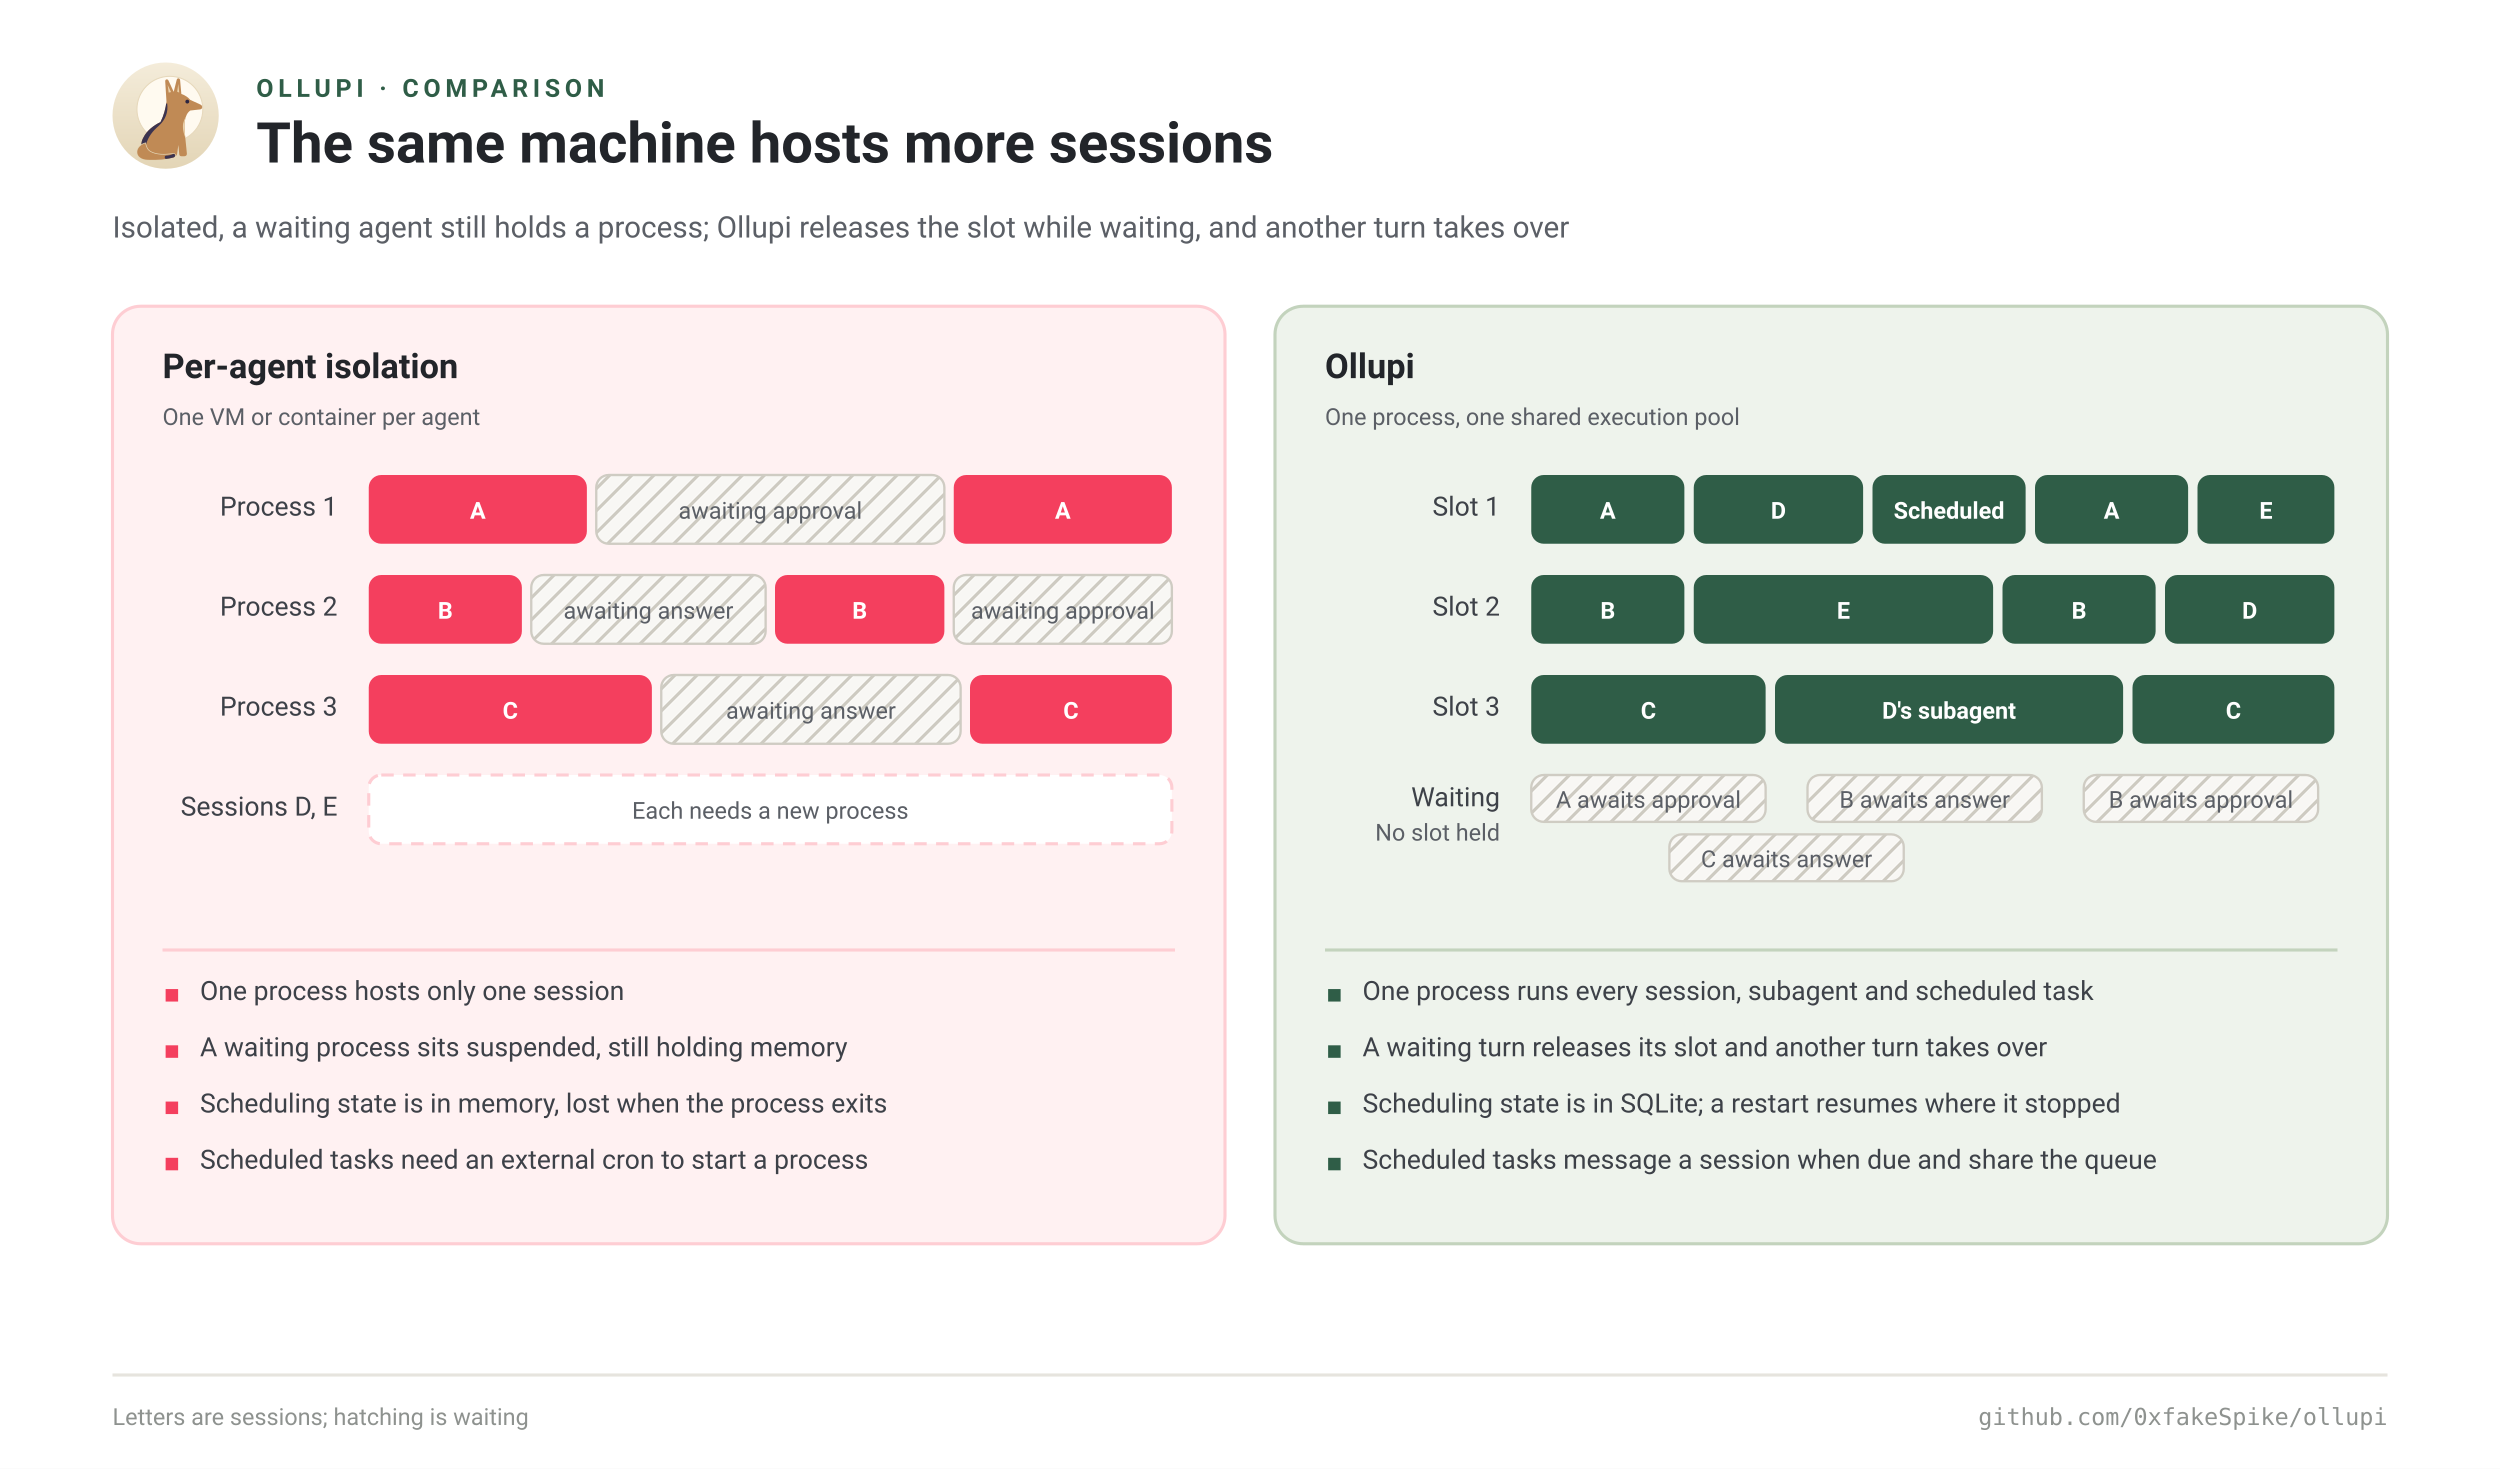
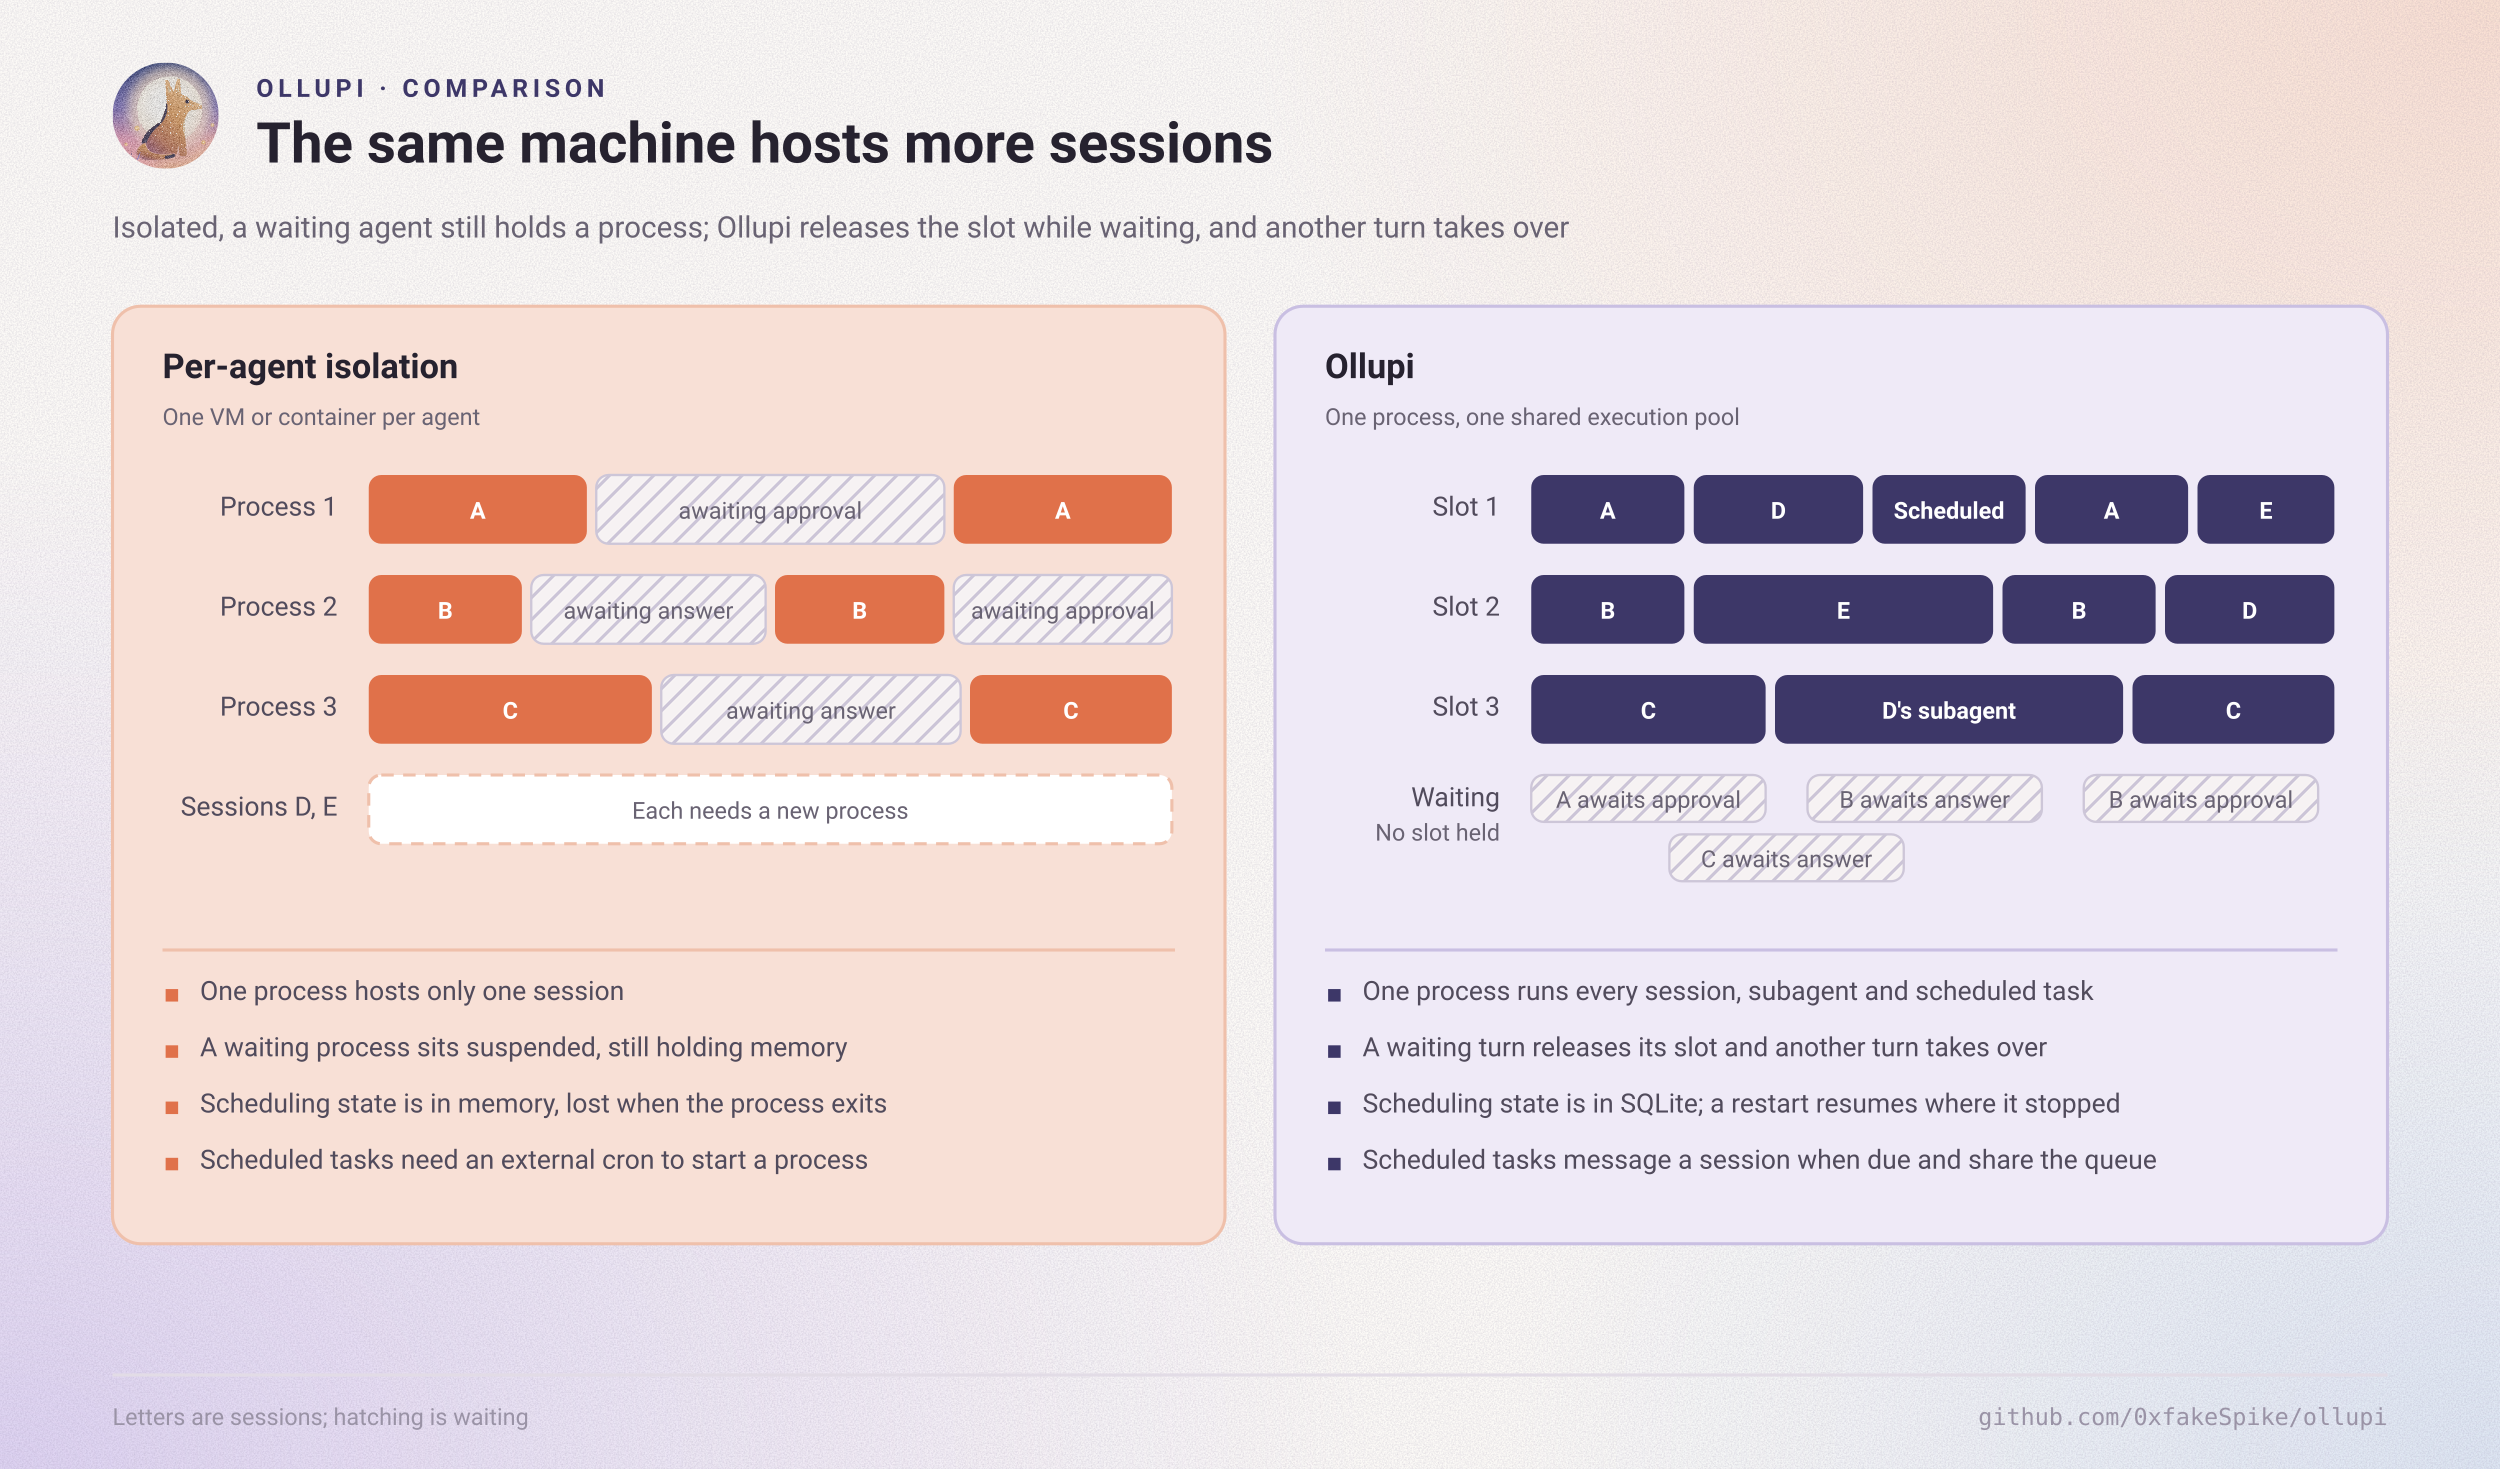
<svg xmlns="http://www.w3.org/2000/svg" viewBox="0 0 1600 940" width="1600" height="940">
  <defs>
    <pattern id="hatch" width="10" height="10" patternUnits="userSpaceOnUse" patternTransform="rotate(45)">
-       <rect width="10" height="10" fill="#f8f7f4" />
-       <line x1="0" y1="0" x2="0" y2="10" stroke="#cfccc3" stroke-width="4" />
+       <rect width="10" height="10" fill="#f6f2f3" />
+       <line x1="0" y1="0" x2="0" y2="10" stroke="#cdc6d8" stroke-width="4" />
    </pattern>
+     <radialGradient id="glow-lavender">
+       <stop offset="0" stop-color="#c4b2ec" stop-opacity=".55" />
+       <stop offset="1" stop-color="#c4b2ec" stop-opacity="0" />
+     </radialGradient>
+     <radialGradient id="glow-peach">
+       <stop offset="0" stop-color="#f7cdba" stop-opacity=".6" />
+       <stop offset="1" stop-color="#f7cdba" stop-opacity="0" />
+     </radialGradient>
+     <radialGradient id="glow-mist">
+       <stop offset="0" stop-color="#bed0ee" stop-opacity=".5" />
+       <stop offset="1" stop-color="#bed0ee" stop-opacity="0" />
+     </radialGradient>
+     <filter id="grain" x="0" y="0" width="100%" height="100%">
+       <feTurbulence type="fractalNoise" baseFrequency=".95" numOctaves="3" stitchTiles="stitch" />
+       <feColorMatrix values="0 0 0 0 .2 0 0 0 0 .16 0 0 0 0 .28 0 0 0 1.1 -.35" />
+     </filter>
    <marker id="arrow" viewBox="0 0 10 10" refX="9" refY="5" markerUnits="userSpaceOnUse" markerWidth="12" markerHeight="12" orient="auto-start-reverse">
-       <path d="M0,1 L9,5 L0,9 z" fill="#8e928f" />
+       <path d="M0,1 L9,5 L0,9 z" fill="#9a93a6" />
    </marker>
  </defs>
-   <style>text { font-family: -apple-system, BlinkMacSystemFont, "Segoe UI", Roboto, "Helvetica Neue", Arial, sans-serif; fill: #22252a; } .eyebrow { font-size: 16px; font-weight: 600; letter-spacing: 3px; fill: #2f5d47; } .title { font-size: 36px; font-weight: 700; } .sub { font-size: 19px; fill: #5b5f66; } .kpi { font-size: 44px; font-weight: 700; letter-spacing: -0.5px; } .unit { font-size: 21px; font-weight: 600; fill: #3d4148; } .cap { font-size: 17px; fill: #5b5f66; } .h { font-size: 22px; font-weight: 700; } .hs { font-size: 19px; font-weight: 600; } .b { font-size: 17px; fill: #3d4148; } .s { font-size: 15px; fill: #5b5f66; } .code { font-family: ui-monospace, 'SF Mono', Menlo, monospace; font-weight: 700; fill: #2f5d47; } .tick { font-size: 16px; fill: #5b5f66; } .lab { font-size: 17px; fill: #3d4148; } .val { font-size: 17px; font-weight: 600; } .chip { font-size: 15px; font-weight: 600; } .foot { font-size: 15px; fill: #8e928f; }</style>
-   <rect width="1600" height="940" fill="#ffffff" />
+   <style>text { font-family: -apple-system, BlinkMacSystemFont, "Segoe UI", Roboto, "Helvetica Neue", Arial, sans-serif; fill: #26222f; } .eyebrow { font-size: 16px; font-weight: 600; letter-spacing: 3px; fill: #3d3768; } .title { font-size: 36px; font-weight: 700; } .sub { font-size: 19px; fill: #696373; } .kpi { font-size: 44px; font-weight: 700; letter-spacing: -0.5px; } .unit { font-size: 21px; font-weight: 600; fill: #514b5c; } .cap { font-size: 17px; fill: #696373; } .h { font-size: 22px; font-weight: 700; } .hs { font-size: 19px; font-weight: 600; } .b { font-size: 17px; fill: #514b5c; } .s { font-size: 15px; fill: #696373; } .code { font-family: ui-monospace, 'SF Mono', Menlo, monospace; font-weight: 700; fill: #3d3768; } .tick { font-size: 16px; fill: #696373; } .lab { font-size: 17px; fill: #514b5c; } .val { font-size: 17px; font-weight: 600; } .chip { font-size: 15px; font-weight: 600; } .foot { font-size: 15px; fill: #9a93a6; }</style>
+   <rect width="1600" height="940" fill="#fbf9f6" />
+   <ellipse cx="0" cy="940" rx="880" ry="658.0" fill="url(#glow-lavender)" />
+   <ellipse cx="1600" cy="0" rx="800.0" ry="564.0" fill="url(#glow-peach)" />
+   <ellipse cx="1600" cy="940" rx="640.0" ry="517.0" fill="url(#glow-mist)" />
+   <rect width="1600" height="940" filter="url(#grain)" opacity=".28" />
  <svg x="72" y="40" width="68" height="68" viewBox="0 0 100 100">
    <defs>
-       <linearGradient id="ollupi-ground" x1="0" y1="0" x2="0" y2="1">
-         <stop offset="0" stop-color="#f4ecda" />
-         <stop offset="1" stop-color="#e3d5b6" />
+       <linearGradient id="oed-coat" x1=".85" y1=".1" x2=".15" y2=".95">
+         <stop offset="0" stop-color="#f8c994" />
+         <stop offset=".45" stop-color="#df9c5f" />
+         <stop offset=".78" stop-color="#bf7458" />
+         <stop offset="1" stop-color="#9b5b74" />
      </linearGradient>
+       <radialGradient id="oed-moon" cx=".45" cy=".4" r=".7">
+         <stop offset="0" stop-color="#ffffff" />
+         <stop offset=".65" stop-color="#fff7ec" />
+         <stop offset="1" stop-color="#fbe1d6" />
+       </radialGradient>
+       <linearGradient id="oed-sky" x1="0" y1="0" x2="0" y2="1">
+         <stop offset="0" stop-color="#2f3f7a" />
+         <stop offset=".42" stop-color="#7b6fb8" />
+         <stop offset=".72" stop-color="#d996b4" />
+         <stop offset="1" stop-color="#f4bb98" />
+       </linearGradient>
+       <filter id="oed-bloom" x="-50%" y="-50%" width="200%" height="200%">
+         <feGaussianBlur stdDeviation="70" />
+       </filter>
+       <filter id="oed-halo" x="-50%" y="-50%" width="200%" height="200%">
+         <feGaussianBlur stdDeviation="38" />
+       </filter>
+       <filter id="oed-grain" x="0" y="0" width="100%" height="100%" color-interpolation-filters="sRGB">
+         <feTurbulence type="fractalNoise" baseFrequency="1.05" numOctaves="3" seed="11" result="n" />
+         <feColorMatrix in="n" type="saturate" values="0" result="g" />
+         <feComponentTransfer in="g" result="gc">
+           <feFuncR type="linear" slope="1.4" intercept="-.2" />
+           <feFuncG type="linear" slope="1.4" intercept="-.2" />
+           <feFuncB type="linear" slope="1.4" intercept="-.2" />
+           <feFuncA type="linear" slope="0" intercept="1" />
+         </feComponentTransfer>
+         <feBlend in="SourceGraphic" in2="gc" mode="soft-light" result="b" />
+         <feComposite in="b" in2="SourceGraphic" operator="arithmetic" k2=".38" k3=".62" result="m" />
+         <feComposite in="m" in2="SourceAlpha" operator="in" />
+       </filter>
+       <filter id="oed-wolf" x="-15%" y="-15%" width="130%" height="130%" color-interpolation-filters="sRGB">
+         <feGaussianBlur in="SourceGraphic" stdDeviation="1.2" result="air" />
+         <feGaussianBlur in="SourceAlpha" stdDeviation="5" result="soft" />
+         <feTurbulence type="fractalNoise" baseFrequency="1.9" numOctaves="2" seed="4" result="noise" />
+         <feColorMatrix in="noise" values="0 0 0 0 0  0 0 0 0 0  0 0 0 0 0  1 0 0 0 0" result="na" />
+         <feComposite in="soft" in2="na" operator="arithmetic" k2="1" k3="2.1" k4="-1.05" result="mix" />
+         <feComponentTransfer in="mix" result="edge">
+           <feFuncA type="discrete" tableValues="0 1" />
+         </feComponentTransfer>
+         <feTurbulence type="fractalNoise" baseFrequency="1.6" numOctaves="2" seed="9" result="g" />
+         <feColorMatrix in="g" type="saturate" values="0" result="gg" />
+         <feBlend in="air" in2="gg" mode="soft-light" result="tex0" />
+         <feComposite in="tex0" in2="air" operator="arithmetic" k2="0.3" k3="0.7" result="tex" />
+         <feComposite in="tex" in2="edge" operator="in" />
+       </filter>
+       <filter id="oed-moonedge" x="-15%" y="-15%" width="130%" height="130%" color-interpolation-filters="sRGB">
+         <feGaussianBlur in="SourceGraphic" stdDeviation="2" result="air" />
+         <feGaussianBlur in="SourceAlpha" stdDeviation="10" result="soft" />
+         <feTurbulence type="fractalNoise" baseFrequency="1.4" numOctaves="2" seed="9" result="noise" />
+         <feColorMatrix in="noise" values="0 0 0 0 0  0 0 0 0 0  0 0 0 0 0  1 0 0 0 0" result="na" />
+         <feComposite in="soft" in2="na" operator="arithmetic" k2="1" k3="1.7" k4="-0.85" result="mix" />
+         <feComponentTransfer in="mix" result="edge">
+           <feFuncA type="discrete" tableValues="0 1" />
+         </feComponentTransfer>
+         <feTurbulence type="fractalNoise" baseFrequency="1.6" numOctaves="2" seed="14" result="g" />
+         <feColorMatrix in="g" type="saturate" values="0" result="gg" />
+         <feBlend in="air" in2="gg" mode="soft-light" result="tex0" />
+         <feComposite in="tex0" in2="air" operator="arithmetic" k2="0.15" k3="0.85" result="tex" />
+         <feComposite in="tex" in2="edge" operator="in" />
+       </filter>
+       <filter id="oed-tuft1" x="-15%" y="-15%" width="130%" height="130%" color-interpolation-filters="sRGB">
+         <feGaussianBlur in="SourceGraphic" stdDeviation="1.2" result="air" />
+         <feGaussianBlur in="SourceAlpha" stdDeviation="3.0" result="soft" />
+         <feTurbulence type="fractalNoise" baseFrequency="1.7" numOctaves="2" seed="21" result="noise" />
+         <feColorMatrix in="noise" values="0 0 0 0 0  0 0 0 0 0  0 0 0 0 0  1 0 0 0 0" result="na" />
+         <feComposite in="soft" in2="na" operator="arithmetic" k2="1" k3="2.0" k4="-1.0" result="mix" />
+         <feComponentTransfer in="mix" result="edge">
+           <feFuncA type="discrete" tableValues="0 1" />
+         </feComponentTransfer>
+         <feTurbulence type="fractalNoise" baseFrequency="1.6" numOctaves="2" seed="26" result="g" />
+         <feColorMatrix in="g" type="saturate" values="0" result="gg" />
+         <feBlend in="air" in2="gg" mode="soft-light" result="tex0" />
+         <feComposite in="tex0" in2="air" operator="arithmetic" k2="0.3" k3="0.7" result="tex" />
+         <feComposite in="tex" in2="edge" operator="in" />
+       </filter>
+       <filter id="oed-tuft2" x="-15%" y="-15%" width="130%" height="130%" color-interpolation-filters="sRGB">
+         <feGaussianBlur in="SourceGraphic" stdDeviation="1.2" result="air" />
+         <feGaussianBlur in="SourceAlpha" stdDeviation="3.0" result="soft" />
+         <feTurbulence type="fractalNoise" baseFrequency="1.7" numOctaves="2" seed="33" result="noise" />
+         <feColorMatrix in="noise" values="0 0 0 0 0  0 0 0 0 0  0 0 0 0 0  1 0 0 0 0" result="na" />
+         <feComposite in="soft" in2="na" operator="arithmetic" k2="1" k3="2.0" k4="-1.0" result="mix" />
+         <feComponentTransfer in="mix" result="edge">
+           <feFuncA type="discrete" tableValues="0 1" />
+         </feComponentTransfer>
+         <feTurbulence type="fractalNoise" baseFrequency="1.6" numOctaves="2" seed="38" result="g" />
+         <feColorMatrix in="g" type="saturate" values="0" result="gg" />
+         <feBlend in="air" in2="gg" mode="soft-light" result="tex0" />
+         <feComposite in="tex0" in2="air" operator="arithmetic" k2="0.3" k3="0.7" result="tex" />
+         <feComposite in="tex" in2="edge" operator="in" />
+       </filter>
+       <filter id="oed-tree" x="-15%" y="-15%" width="130%" height="130%" color-interpolation-filters="sRGB">
+         <feGaussianBlur in="SourceGraphic" stdDeviation="0.6" result="air" />
+         <feGaussianBlur in="SourceAlpha" stdDeviation="2.2" result="soft" />
+         <feTurbulence type="fractalNoise" baseFrequency="1.8" numOctaves="2" seed="41" result="noise" />
+         <feColorMatrix in="noise" values="0 0 0 0 0  0 0 0 0 0  0 0 0 0 0  1 0 0 0 0" result="na" />
+         <feComposite in="soft" in2="na" operator="arithmetic" k2="1" k3="1.8" k4="-0.9" result="mix" />
+         <feComponentTransfer in="mix" result="edge">
+           <feFuncA type="discrete" tableValues="0 1" />
+         </feComponentTransfer>
+         <feTurbulence type="fractalNoise" baseFrequency="1.6" numOctaves="2" seed="46" result="g" />
+         <feColorMatrix in="g" type="saturate" values="0" result="gg" />
+         <feBlend in="air" in2="gg" mode="soft-light" result="tex0" />
+         <feComposite in="tex0" in2="air" operator="arithmetic" k2="0.2" k3="0.8" result="tex" />
+         <feComposite in="tex" in2="edge" operator="in" />
+       </filter>
+       <filter id="oed-fly" x="-15%" y="-15%" width="130%" height="130%" color-interpolation-filters="sRGB">
+         <feGaussianBlur in="SourceGraphic" stdDeviation="0.5" result="air" />
+         <feGaussianBlur in="SourceAlpha" stdDeviation="1.6" result="soft" />
+         <feTurbulence type="fractalNoise" baseFrequency="2.2" numOctaves="2" seed="51" result="noise" />
+         <feColorMatrix in="noise" values="0 0 0 0 0  0 0 0 0 0  0 0 0 0 0  1 0 0 0 0" result="na" />
+         <feComposite in="soft" in2="na" operator="arithmetic" k2="1" k3="1.6" k4="-0.8" result="mix" />
+         <feComponentTransfer in="mix" result="edge">
+           <feFuncA type="discrete" tableValues="0 1" />
+         </feComponentTransfer>
+         <feTurbulence type="fractalNoise" baseFrequency="1.6" numOctaves="2" seed="56" result="g" />
+         <feColorMatrix in="g" type="saturate" values="0" result="gg" />
+         <feBlend in="air" in2="gg" mode="soft-light" result="tex0" />
+         <feComposite in="tex0" in2="air" operator="arithmetic" k2="0.2" k3="0.8" result="tex" />
+         <feComposite in="tex" in2="edge" operator="in" />
+       </filter>
+       <filter id="oed-glow" x="-50%" y="-50%" width="200%" height="200%">
+         <feGaussianBlur stdDeviation="6.00" />
+       </filter>
+       <linearGradient id="oed-wing" x1="0" x2="1">
+         <stop offset="0" stop-color="#a99af0" />
+         <stop offset="1" stop-color="#f4a6b8" />
+       </linearGradient>
+       <linearGradient id="oed-wing2" x1="0" x2="1">
+         <stop offset="0" stop-color="#f6b693" />
+         <stop offset="1" stop-color="#9fb8f0" />
+       </linearGradient>
+       <clipPath id="oed-disc">
+         <circle cx="512" cy="512" r="412" />
+       </clipPath>
    </defs>
-     <circle cx="50" cy="50" r="50" fill="url(#ollupi-ground)" />
-     <circle cx="54" cy="44" r="31" fill="#fffaf0" stroke="#e6d8bb" stroke-width="1" />
-     <g transform="translate(14 12) scale(.8)">
-       <clipPath id="ollupi-body">
-         <path d="M30 95 C18 95 13 83 19 73 C23 65 31 59 39 55 C43 47 45 39 46 31 L44.5 7 C44.5 4.5 47.5 4 48.5 6.5 L54.5 19.5 L58 5.5 C58.5 3 61.5 3 62 5.5 L63.5 22 C68 23.5 71.5 26 74 29 L86 34.5 C89 35.8 88.6 40 85.5 40.2 L74 41.5 C70.5 44 68.5 48 67.5 54 C66.5 62 68 72 69 82 L70 92 C70.2 94 69 95.3 67 95.3 L63.5 95.3 C61.5 95.3 61 93.8 61 92.5 L60 82 L58.5 92.5 C58.3 94.3 57 95.3 55 95.3 L50 95.3 Z" />
-       </clipPath>
-       <path d="M30 95 C18 95 13 83 19 73 C23 65 31 59 39 55 C43 47 45 39 46 31 L44.5 7 C44.5 4.5 47.5 4 48.5 6.5 L54.5 19.5 L58 5.5 C58.5 3 61.5 3 62 5.5 L63.5 22 C68 23.5 71.5 26 74 29 L86 34.5 C89 35.8 88.6 40 85.5 40.2 L74 41.5 C70.5 44 68.5 48 67.5 54 C66.5 62 68 72 69 82 L70 92 C70.2 94 69 95.3 67 95.3 L63.5 95.3 C61.5 95.3 61 93.8 61 92.5 L60 82 L58.5 92.5 C58.3 94.3 57 95.3 55 95.3 L50 95.3 Z" fill="#c08a55" />
-       <g clip-path="url(#ollupi-body)">
-         <path d="M92 44 L72.5 44.5 C69.2 47.5 66.8 51.5 65.7 56.5 C64.8 61.5 65.6 68 69.2 76 L92 76 Z" fill="#ead2ab" />
-         <path d="M8 92 L8 40 L30 40 L46.8 33 C48.4 44 44.5 52.5 37 59.5 C30 65.5 24.5 72 21.8 82 Z" fill="#3b3350" />
+     <g transform="scale(0.121359) translate(-100 -100)">
+       <g clip-path="url(#oed-disc)">
+         <g filter="url(#oed-grain)">
+           <rect x="100" y="100" width="824" height="824" fill="url(#oed-sky)" />
+           <circle cx="160" cy="980" r="300" fill="#f7a7c0" opacity=".55" filter="url(#oed-bloom)" />
+           <circle cx="960" cy="900" r="260" fill="#ffc9a0" opacity=".6" filter="url(#oed-bloom)" />
+           <circle cx="545" cy="463" r="330" fill="#ffe6cf" opacity=".75" filter="url(#oed-halo)" />
+           <g filter="url(#oed-tree)" transform="translate(845 872) scale(1.05)" fill="#3a3a6e">
+             <path d="M-2 0 L-1.5 -34 L-14 -50 L-12 -51 L-0.5 -38 L1 -52 L3 -52 L1.6 -38 L13 -50 L15 -49 L2 -33 L2 0 Z" />
+             <path d="M-46 -52 C-40 -60 -20 -66 -2 -64 C14 -70 40 -64 48 -55 C40 -50 22 -51 4 -50 C-16 -49 -36 -47 -46 -52 Z" />
+           </g>
+           <path transform="translate(790 250) scale(1.6)" d="M-10 0 C-6 -4 -2 -4 0 0 C2 -4 6 -4 10 0 C6 -2 2 -1 0 2 C-2 -1 -6 -2 -10 0 Z" fill="#2c2f5e" opacity=".8" />
+           <path transform="translate(828 272) scale(1.1)" d="M-10 0 C-6 -4 -2 -4 0 0 C2 -4 6 -4 10 0 C6 -2 2 -1 0 2 C-2 -1 -6 -2 -10 0 Z" fill="#2c2f5e" opacity=".8" />
+           <g filter="url(#oed-moonedge)">
+             <circle cx="545" cy="462.6" r="255.4" fill="url(#oed-moon)" />
+           </g>
+           <circle cx="520" cy="430" r="150" fill="#ffffff" opacity=".55" filter="url(#oed-halo)" />
+           <g filter="url(#oed-wolf)">
+             <g transform="translate(100 100) scale(8.24) translate(14 12) scale(.8)">
+               <clipPath id="oed-body">
+                 <path d="M30 95 C18 95 13 83 19 73 C23 65 31 59 39 55 C43 47 45 39 46 31 L44.5 7 C44.5 4.5 47.5 4 48.5 6.5 L54.5 19.5 L58 5.5 C58.5 3 61.5 3 62 5.5 L63.5 22 C68 23.5 71.5 26 74 29 L86 34.5 C89 35.8 88.6 40 85.5 40.2 L74 41.5 C70.5 44 68.5 48 67.5 54 C66.5 62 68 72 69 82 L70 92 C70.2 94 69 95.3 67 95.3 L63.5 95.3 C61.5 95.3 61 93.8 61 92.5 L60 82 L58.5 92.5 C58.3 94.3 57 95.3 55 95.3 L50 95.3 Z" />
+               </clipPath>
+               <path d="M30 95 C18 95 13 83 19 73 C23 65 31 59 39 55 C43 47 45 39 46 31 L44.5 7 C44.5 4.5 47.5 4 48.5 6.5 L54.5 19.5 L58 5.5 C58.5 3 61.5 3 62 5.5 L63.5 22 C68 23.5 71.5 26 74 29 L86 34.5 C89 35.8 88.6 40 85.5 40.2 L74 41.5 C70.5 44 68.5 48 67.5 54 C66.5 62 68 72 69 82 L70 92 C70.2 94 69 95.3 67 95.3 L63.5 95.3 C61.5 95.3 61 93.8 61 92.5 L60 82 L58.5 92.5 C58.3 94.3 57 95.3 55 95.3 L50 95.3 Z" fill="url(#oed-coat)" />
+               <g clip-path="url(#oed-body)">
+                 <path d="M92 44 L72.5 44.5 C69.2 47.5 66.8 51.5 65.7 56.5 C64.8 61.5 65.6 68 69.2 76 L92 76 Z" fill="#ead2ab" />
+                 <path d="M8 92 L8 40 L30 40 L46.8 33 C48.4 44 44.5 52.5 37 59.5 C30 65.5 24.5 72 21.8 82 Z" fill="#3b3350" />
+               </g>
+               <path d="M47.4 11.5 L51.4 19.8 L48.6 20.4 Z M59.9 10.2 L61 20.4 L58.6 19.4 Z" fill="#ead2ab" />
+               <path d="M21 80 C8 84 8 99 24 99.5 C36 100 46 99 54 96.8 C57 96 57 92.5 54 92.5 C44 94 34 94 27 90 C23.5 88 22 84.5 21 80 Z" fill="url(#oed-coat)" stroke="#e9a9a8" stroke-width="1.6" paint-order="stroke" />
+               <path d="M45 94.6 C49 94.4 51.5 93.8 54 92.5 C57 92.5 57 96 54 96.8 C51 97.6 48 98.2 45 98.5 C43.5 97 43.5 95.6 45 94.6 Z" fill="#3b3350" />
+               <circle cx="70.5" cy="31" r="2.3" fill="#2b2541" />
+             </g>
+           </g>
+           <g filter="url(#oed-tuft1)">
+             <path d="M227.6 914 C224.4 860.0 206.7 824.0 201.2 794.0 C203.0 830.0 236.9 866.0 248.4 914 Z" fill="#2c335f" />
+             <path d="M239.6 914 C242.5 842.0 244.0 794.0 242.8 754.0 C243.2 802.0 255.9 850.0 262.0 914 Z" fill="#4b3a78" />
+             <path d="M254.0 914 C264.2 863.6 290.8 830.0 295.6 802.0 C294.0 835.6 275.8 869.2 273.2 914 Z" fill="#d07a9c" />
+             <path d="M214.8 914 C208.1 874.4 180.1 848.0 172.4 826.0 C175.0 852.4 218.6 878.8 232.4 914 Z" fill="#ee9f78" />
+             <path d="M263.6 914 C277.0 852.8 314.0 812.0 321.2 778.0 C318.8 818.8 288.6 859.6 282.8 914 Z" fill="#9a83d8" />
+             <path d="M235.6 914 C242.3 881.6 258.0 860.0 260.4 842.0 C259.6 863.6 252.9 885.2 253.2 914 Z" fill="#7a4f86" />
+           </g>
+           <g filter="url(#oed-tuft2)">
+             <path d="M763.8 921 C772.0 881.2 792.8 854.7 796.5 832.6 C795.3 859.1 781.8 885.6 780.2 921 Z" fill="#4b3a78" />
+             <path d="M752.3 921 C751.7 869.0 743.8 834.3 740.7 805.4 C741.7 840.1 762.3 874.8 770.0 921 Z" fill="#d07a9c" />
+             <path d="M776.8 921 C787.4 890.4 816.6 870.0 822.3 853.0 C820.4 873.4 796.3 893.8 791.7 921 Z" fill="#2c335f" />
+             <path d="M744.1 921 C739.0 893.5 716.9 875.1 710.8 859.8 C712.8 878.2 747.9 896.5 759.1 921 Z" fill="#9a83d8" />
+             <path d="M782.9 921 C788.0 875.1 799.1 844.5 800.6 819.0 C800.1 849.6 797.8 880.2 799.2 921 Z" fill="#ee9f78" />
+           </g>
+           <circle cx="290" cy="610" r="20" fill="#ffd27a" opacity=".7" filter="url(#oed-glow)" />
+           <circle cx="290" cy="610" r="5" fill="#fffbe8" />
+           <circle cx="805" cy="720" r="16.8" fill="#ffd27a" opacity=".7" filter="url(#oed-glow)" />
+           <circle cx="805" cy="720" r="4.2" fill="#fffbe8" />
+           <circle cx="875" cy="585" r="14.4" fill="#ffd27a" opacity=".7" filter="url(#oed-glow)" />
+           <circle cx="875" cy="585" r="3.6" fill="#fffbe8" />
+           <circle cx="205" cy="735" r="12.8" fill="#ffd27a" opacity=".7" filter="url(#oed-glow)" />
+           <circle cx="205" cy="735" r="3.2" fill="#fffbe8" />
+         </g>
      </g>
-       <path d="M47.4 11.5 L51.4 19.8 L48.6 20.4 Z M59.9 10.2 L61 20.4 L58.6 19.4 Z" fill="#ead2ab" />
-       <path d="M21 80 C8 84 8 99 24 99.5 C36 100 46 99 54 96.8 C57 96 57 92.5 54 92.5 C44 94 34 94 27 90 C23.5 88 22 84.5 21 80 Z" fill="#c08a55" stroke="#e3d5b6" stroke-width="1.6" paint-order="stroke" />
-       <path d="M45 94.6 C49 94.4 51.5 93.8 54 92.5 C57 92.5 57 96 54 96.8 C51 97.6 48 98.2 45 98.5 C43.5 97 43.5 95.6 45 94.6 Z" fill="#3b3350" />
-       <circle cx="70.5" cy="31" r="2.3" fill="#2b2541" />
    </g>
  </svg>
  <text class="eyebrow" x="164" y="62">OLLUPI · COMPARISON</text>
  <text class="title" x="164" y="104">The same machine hosts more sessions</text>
  <text class="sub" x="72" y="152">Isolated, a waiting agent still holds a process; Ollupi releases the slot while waiting, and another turn takes over</text>
-   <line x1="72" y1="880" x2="1528" y2="880" stroke="#e6e4de" stroke-width="2" />
+   <line x1="72" y1="880" x2="1528" y2="880" stroke="#e2dce6" stroke-width="2" />
  <text class="foot" x="72" y="912">Letters are sessions; hatching is waiting</text>
  <text class="foot" x="1528" y="912" text-anchor="end" style="font-family: ui-monospace, 'SF Mono', Menlo, monospace">github.com/0xfakeSpike/ollupi</text>
-   <rect x="72" y="196" width="712" height="600" rx="18" fill="#fff1f2" stroke="#fecdd3" stroke-width="2" />
+   <rect x="72" y="196" width="712" height="600" rx="18" fill="#f8e0d6" stroke="#efc0ab" stroke-width="2" />
  <text class="h" x="104.0" y="242.0" text-anchor="start">Per-agent isolation</text>
  <text class="s" x="104.0" y="272.0" text-anchor="start">One VM or container per agent</text>
-   <rect x="816" y="196" width="712" height="600" rx="18" fill="#eef3ec" stroke="#c3d3bd" stroke-width="2" />
+   <rect x="816" y="196" width="712" height="600" rx="18" fill="#efeaf7" stroke="#c9bfe2" stroke-width="2" />
  <text class="h" x="848.0" y="242.0" text-anchor="start">Ollupi</text>
  <text class="s" x="848.0" y="272.0" text-anchor="start">One process, one shared execution pool</text>
  <text class="lab" x="216.0" y="330.0" text-anchor="end">Process 1</text>
-   <rect x="236.0" y="304" width="139.6" height="44" rx="8" fill="#f43f5e" />
+   <rect x="236.0" y="304" width="139.6" height="44" rx="8" fill="#e0714a" />
  <text class="chip" x="305.8" y="332.0" text-anchor="middle" style="fill:#ffffff">A</text>
-   <rect x="381.6" y="304" width="222.8" height="44" rx="8" fill="url(#hatch)" stroke="#cfccc3" stroke-width="1.5" />
+   <rect x="381.6" y="304" width="222.8" height="44" rx="8" fill="url(#hatch)" stroke="#cdc6d8" stroke-width="1.5" />
  <text class="s" x="493.0" y="332.0" text-anchor="middle">awaiting approval</text>
-   <rect x="610.4" y="304" width="139.6" height="44" rx="8" fill="#f43f5e" />
+   <rect x="610.4" y="304" width="139.6" height="44" rx="8" fill="#e0714a" />
  <text class="chip" x="680.2" y="332.0" text-anchor="middle" style="fill:#ffffff">A</text>
  <text class="lab" x="216.0" y="394.0" text-anchor="end">Process 2</text>
-   <rect x="236.0" y="368" width="98.0" height="44" rx="8" fill="#f43f5e" />
+   <rect x="236.0" y="368" width="98.0" height="44" rx="8" fill="#e0714a" />
  <text class="chip" x="285.0" y="396.0" text-anchor="middle" style="fill:#ffffff">B</text>
-   <rect x="340.0" y="368" width="150.0" height="44" rx="8" fill="url(#hatch)" stroke="#cfccc3" stroke-width="1.5" />
+   <rect x="340.0" y="368" width="150.0" height="44" rx="8" fill="url(#hatch)" stroke="#cdc6d8" stroke-width="1.5" />
  <text class="s" x="415.0" y="396.0" text-anchor="middle">awaiting answer</text>
-   <rect x="496.0" y="368" width="108.4" height="44" rx="8" fill="#f43f5e" />
+   <rect x="496.0" y="368" width="108.4" height="44" rx="8" fill="#e0714a" />
  <text class="chip" x="550.2" y="396.0" text-anchor="middle" style="fill:#ffffff">B</text>
-   <rect x="610.4" y="368" width="139.6" height="44" rx="8" fill="url(#hatch)" stroke="#cfccc3" stroke-width="1.5" />
+   <rect x="610.4" y="368" width="139.6" height="44" rx="8" fill="url(#hatch)" stroke="#cdc6d8" stroke-width="1.5" />
  <text class="s" x="680.2" y="396.0" text-anchor="middle">awaiting approval</text>
  <text class="lab" x="216.0" y="458.0" text-anchor="end">Process 3</text>
-   <rect x="236.0" y="432" width="181.2" height="44" rx="8" fill="#f43f5e" />
+   <rect x="236.0" y="432" width="181.2" height="44" rx="8" fill="#e0714a" />
  <text class="chip" x="326.6" y="460.0" text-anchor="middle" style="fill:#ffffff">C</text>
-   <rect x="423.2" y="432" width="191.6" height="44" rx="8" fill="url(#hatch)" stroke="#cfccc3" stroke-width="1.5" />
+   <rect x="423.2" y="432" width="191.6" height="44" rx="8" fill="url(#hatch)" stroke="#cdc6d8" stroke-width="1.5" />
  <text class="s" x="519.0" y="460.0" text-anchor="middle">awaiting answer</text>
-   <rect x="620.8" y="432" width="129.2" height="44" rx="8" fill="#f43f5e" />
+   <rect x="620.8" y="432" width="129.2" height="44" rx="8" fill="#e0714a" />
  <text class="chip" x="685.4" y="460.0" text-anchor="middle" style="fill:#ffffff">C</text>
  <text class="lab" x="216.0" y="522.0" text-anchor="end">Sessions D, E</text>
-   <rect x="236" y="496" width="514" height="44" rx="8" fill="#ffffff" stroke="#fecdd3" stroke-width="2" stroke-dasharray="8 6" />
+   <rect x="236" y="496" width="514" height="44" rx="8" fill="#ffffff" stroke="#efc0ab" stroke-width="2" stroke-dasharray="8 6" />
  <text class="s" x="493.0" y="524.0" text-anchor="middle">Each needs a new process</text>
  <text class="lab" x="960.0" y="330.0" text-anchor="end">Slot 1</text>
-   <rect x="980.0" y="304" width="98.0" height="44" rx="8" fill="#2f5d47" />
+   <rect x="980.0" y="304" width="98.0" height="44" rx="8" fill="#3d3768" />
  <text class="chip" x="1029.0" y="332.0" text-anchor="middle" style="fill:#ffffff">A</text>
-   <rect x="1084.0" y="304" width="108.4" height="44" rx="8" fill="#2f5d47" />
+   <rect x="1084.0" y="304" width="108.4" height="44" rx="8" fill="#3d3768" />
  <text class="chip" x="1138.2" y="332.0" text-anchor="middle" style="fill:#ffffff">D</text>
-   <rect x="1198.4" y="304" width="98.0" height="44" rx="8" fill="#2f5d47" />
+   <rect x="1198.4" y="304" width="98.0" height="44" rx="8" fill="#3d3768" />
  <text class="chip" x="1247.4" y="332.0" text-anchor="middle" style="fill:#ffffff">Scheduled</text>
-   <rect x="1302.4" y="304" width="98.0" height="44" rx="8" fill="#2f5d47" />
+   <rect x="1302.4" y="304" width="98.0" height="44" rx="8" fill="#3d3768" />
  <text class="chip" x="1351.4" y="332.0" text-anchor="middle" style="fill:#ffffff">A</text>
-   <rect x="1406.4" y="304" width="87.6" height="44" rx="8" fill="#2f5d47" />
+   <rect x="1406.4" y="304" width="87.6" height="44" rx="8" fill="#3d3768" />
  <text class="chip" x="1450.2" y="332.0" text-anchor="middle" style="fill:#ffffff">E</text>
  <text class="lab" x="960.0" y="394.0" text-anchor="end">Slot 2</text>
-   <rect x="980.0" y="368" width="98.0" height="44" rx="8" fill="#2f5d47" />
+   <rect x="980.0" y="368" width="98.0" height="44" rx="8" fill="#3d3768" />
  <text class="chip" x="1029.0" y="396.0" text-anchor="middle" style="fill:#ffffff">B</text>
-   <rect x="1084.0" y="368" width="191.6" height="44" rx="8" fill="#2f5d47" />
+   <rect x="1084.0" y="368" width="191.6" height="44" rx="8" fill="#3d3768" />
  <text class="chip" x="1179.8" y="396.0" text-anchor="middle" style="fill:#ffffff">E</text>
-   <rect x="1281.6" y="368" width="98.0" height="44" rx="8" fill="#2f5d47" />
+   <rect x="1281.6" y="368" width="98.0" height="44" rx="8" fill="#3d3768" />
  <text class="chip" x="1330.6" y="396.0" text-anchor="middle" style="fill:#ffffff">B</text>
-   <rect x="1385.6" y="368" width="108.4" height="44" rx="8" fill="#2f5d47" />
+   <rect x="1385.6" y="368" width="108.4" height="44" rx="8" fill="#3d3768" />
  <text class="chip" x="1439.8" y="396.0" text-anchor="middle" style="fill:#ffffff">D</text>
  <text class="lab" x="960.0" y="458.0" text-anchor="end">Slot 3</text>
-   <rect x="980.0" y="432" width="150.0" height="44" rx="8" fill="#2f5d47" />
+   <rect x="980.0" y="432" width="150.0" height="44" rx="8" fill="#3d3768" />
  <text class="chip" x="1055.0" y="460.0" text-anchor="middle" style="fill:#ffffff">C</text>
-   <rect x="1136.0" y="432" width="222.8" height="44" rx="8" fill="#2f5d47" />
+   <rect x="1136.0" y="432" width="222.8" height="44" rx="8" fill="#3d3768" />
  <text class="chip" x="1247.4" y="460.0" text-anchor="middle" style="fill:#ffffff">D's subagent</text>
-   <rect x="1364.8" y="432" width="129.2" height="44" rx="8" fill="#2f5d47" />
+   <rect x="1364.8" y="432" width="129.2" height="44" rx="8" fill="#3d3768" />
  <text class="chip" x="1429.4" y="460.0" text-anchor="middle" style="fill:#ffffff">C</text>
  <text class="lab" x="960.0" y="516.0" text-anchor="end">Waiting</text>
  <text class="s" x="960.0" y="538.0" text-anchor="end">No slot held</text>
-   <rect x="980.0" y="496" width="150" height="30" rx="8" fill="url(#hatch)" stroke="#cfccc3" stroke-width="1.5" />
+   <rect x="980.0" y="496" width="150" height="30" rx="8" fill="url(#hatch)" stroke="#cdc6d8" stroke-width="1.5" />
  <text class="s" x="1055.0" y="517.0" text-anchor="middle">A awaits approval</text>
-   <rect x="1156.8" y="496" width="150" height="30" rx="8" fill="url(#hatch)" stroke="#cfccc3" stroke-width="1.5" />
+   <rect x="1156.8" y="496" width="150" height="30" rx="8" fill="url(#hatch)" stroke="#cdc6d8" stroke-width="1.5" />
  <text class="s" x="1231.8" y="517.0" text-anchor="middle">B awaits answer</text>
-   <rect x="1333.6" y="496" width="150" height="30" rx="8" fill="url(#hatch)" stroke="#cfccc3" stroke-width="1.5" />
+   <rect x="1333.6" y="496" width="150" height="30" rx="8" fill="url(#hatch)" stroke="#cdc6d8" stroke-width="1.5" />
  <text class="s" x="1408.6" y="517.0" text-anchor="middle">B awaits approval</text>
-   <rect x="1068.4" y="534" width="150" height="30" rx="8" fill="url(#hatch)" stroke="#cfccc3" stroke-width="1.5" />
+   <rect x="1068.4" y="534" width="150" height="30" rx="8" fill="url(#hatch)" stroke="#cdc6d8" stroke-width="1.5" />
  <text class="s" x="1143.4" y="555.0" text-anchor="middle">C awaits answer</text>
-   <line x1="104" y1="608" x2="752" y2="608" stroke="#fecdd3" stroke-width="2" />
-   <rect x="106" y="633" width="8" height="8" fill="#f43f5e" />
+   <line x1="104" y1="608" x2="752" y2="608" stroke="#efc0ab" stroke-width="2" />
+   <rect x="106" y="633" width="8" height="8" fill="#e0714a" />
  <text class="b" x="128.0" y="640.0" text-anchor="start">One process hosts only one session</text>
-   <rect x="106" y="669" width="8" height="8" fill="#f43f5e" />
+   <rect x="106" y="669" width="8" height="8" fill="#e0714a" />
  <text class="b" x="128.0" y="676.0" text-anchor="start">A waiting process sits suspended, still holding memory</text>
-   <rect x="106" y="705" width="8" height="8" fill="#f43f5e" />
+   <rect x="106" y="705" width="8" height="8" fill="#e0714a" />
  <text class="b" x="128.0" y="712.0" text-anchor="start">Scheduling state is in memory, lost when the process exits</text>
-   <rect x="106" y="741" width="8" height="8" fill="#f43f5e" />
+   <rect x="106" y="741" width="8" height="8" fill="#e0714a" />
  <text class="b" x="128.0" y="748.0" text-anchor="start">Scheduled tasks need an external cron to start a process</text>
-   <line x1="848" y1="608" x2="1496" y2="608" stroke="#c3d3bd" stroke-width="2" />
-   <rect x="850" y="633" width="8" height="8" fill="#2f5d47" />
+   <line x1="848" y1="608" x2="1496" y2="608" stroke="#c9bfe2" stroke-width="2" />
+   <rect x="850" y="633" width="8" height="8" fill="#3d3768" />
  <text class="b" x="872.0" y="640.0" text-anchor="start">One process runs every session, subagent and scheduled task</text>
-   <rect x="850" y="669" width="8" height="8" fill="#2f5d47" />
+   <rect x="850" y="669" width="8" height="8" fill="#3d3768" />
  <text class="b" x="872.0" y="676.0" text-anchor="start">A waiting turn releases its slot and another turn takes over</text>
-   <rect x="850" y="705" width="8" height="8" fill="#2f5d47" />
+   <rect x="850" y="705" width="8" height="8" fill="#3d3768" />
  <text class="b" x="872.0" y="712.0" text-anchor="start">Scheduling state is in SQLite; a restart resumes where it stopped</text>
-   <rect x="850" y="741" width="8" height="8" fill="#2f5d47" />
+   <rect x="850" y="741" width="8" height="8" fill="#3d3768" />
  <text class="b" x="872.0" y="748.0" text-anchor="start">Scheduled tasks message a session when due and share the queue</text>
</svg>
